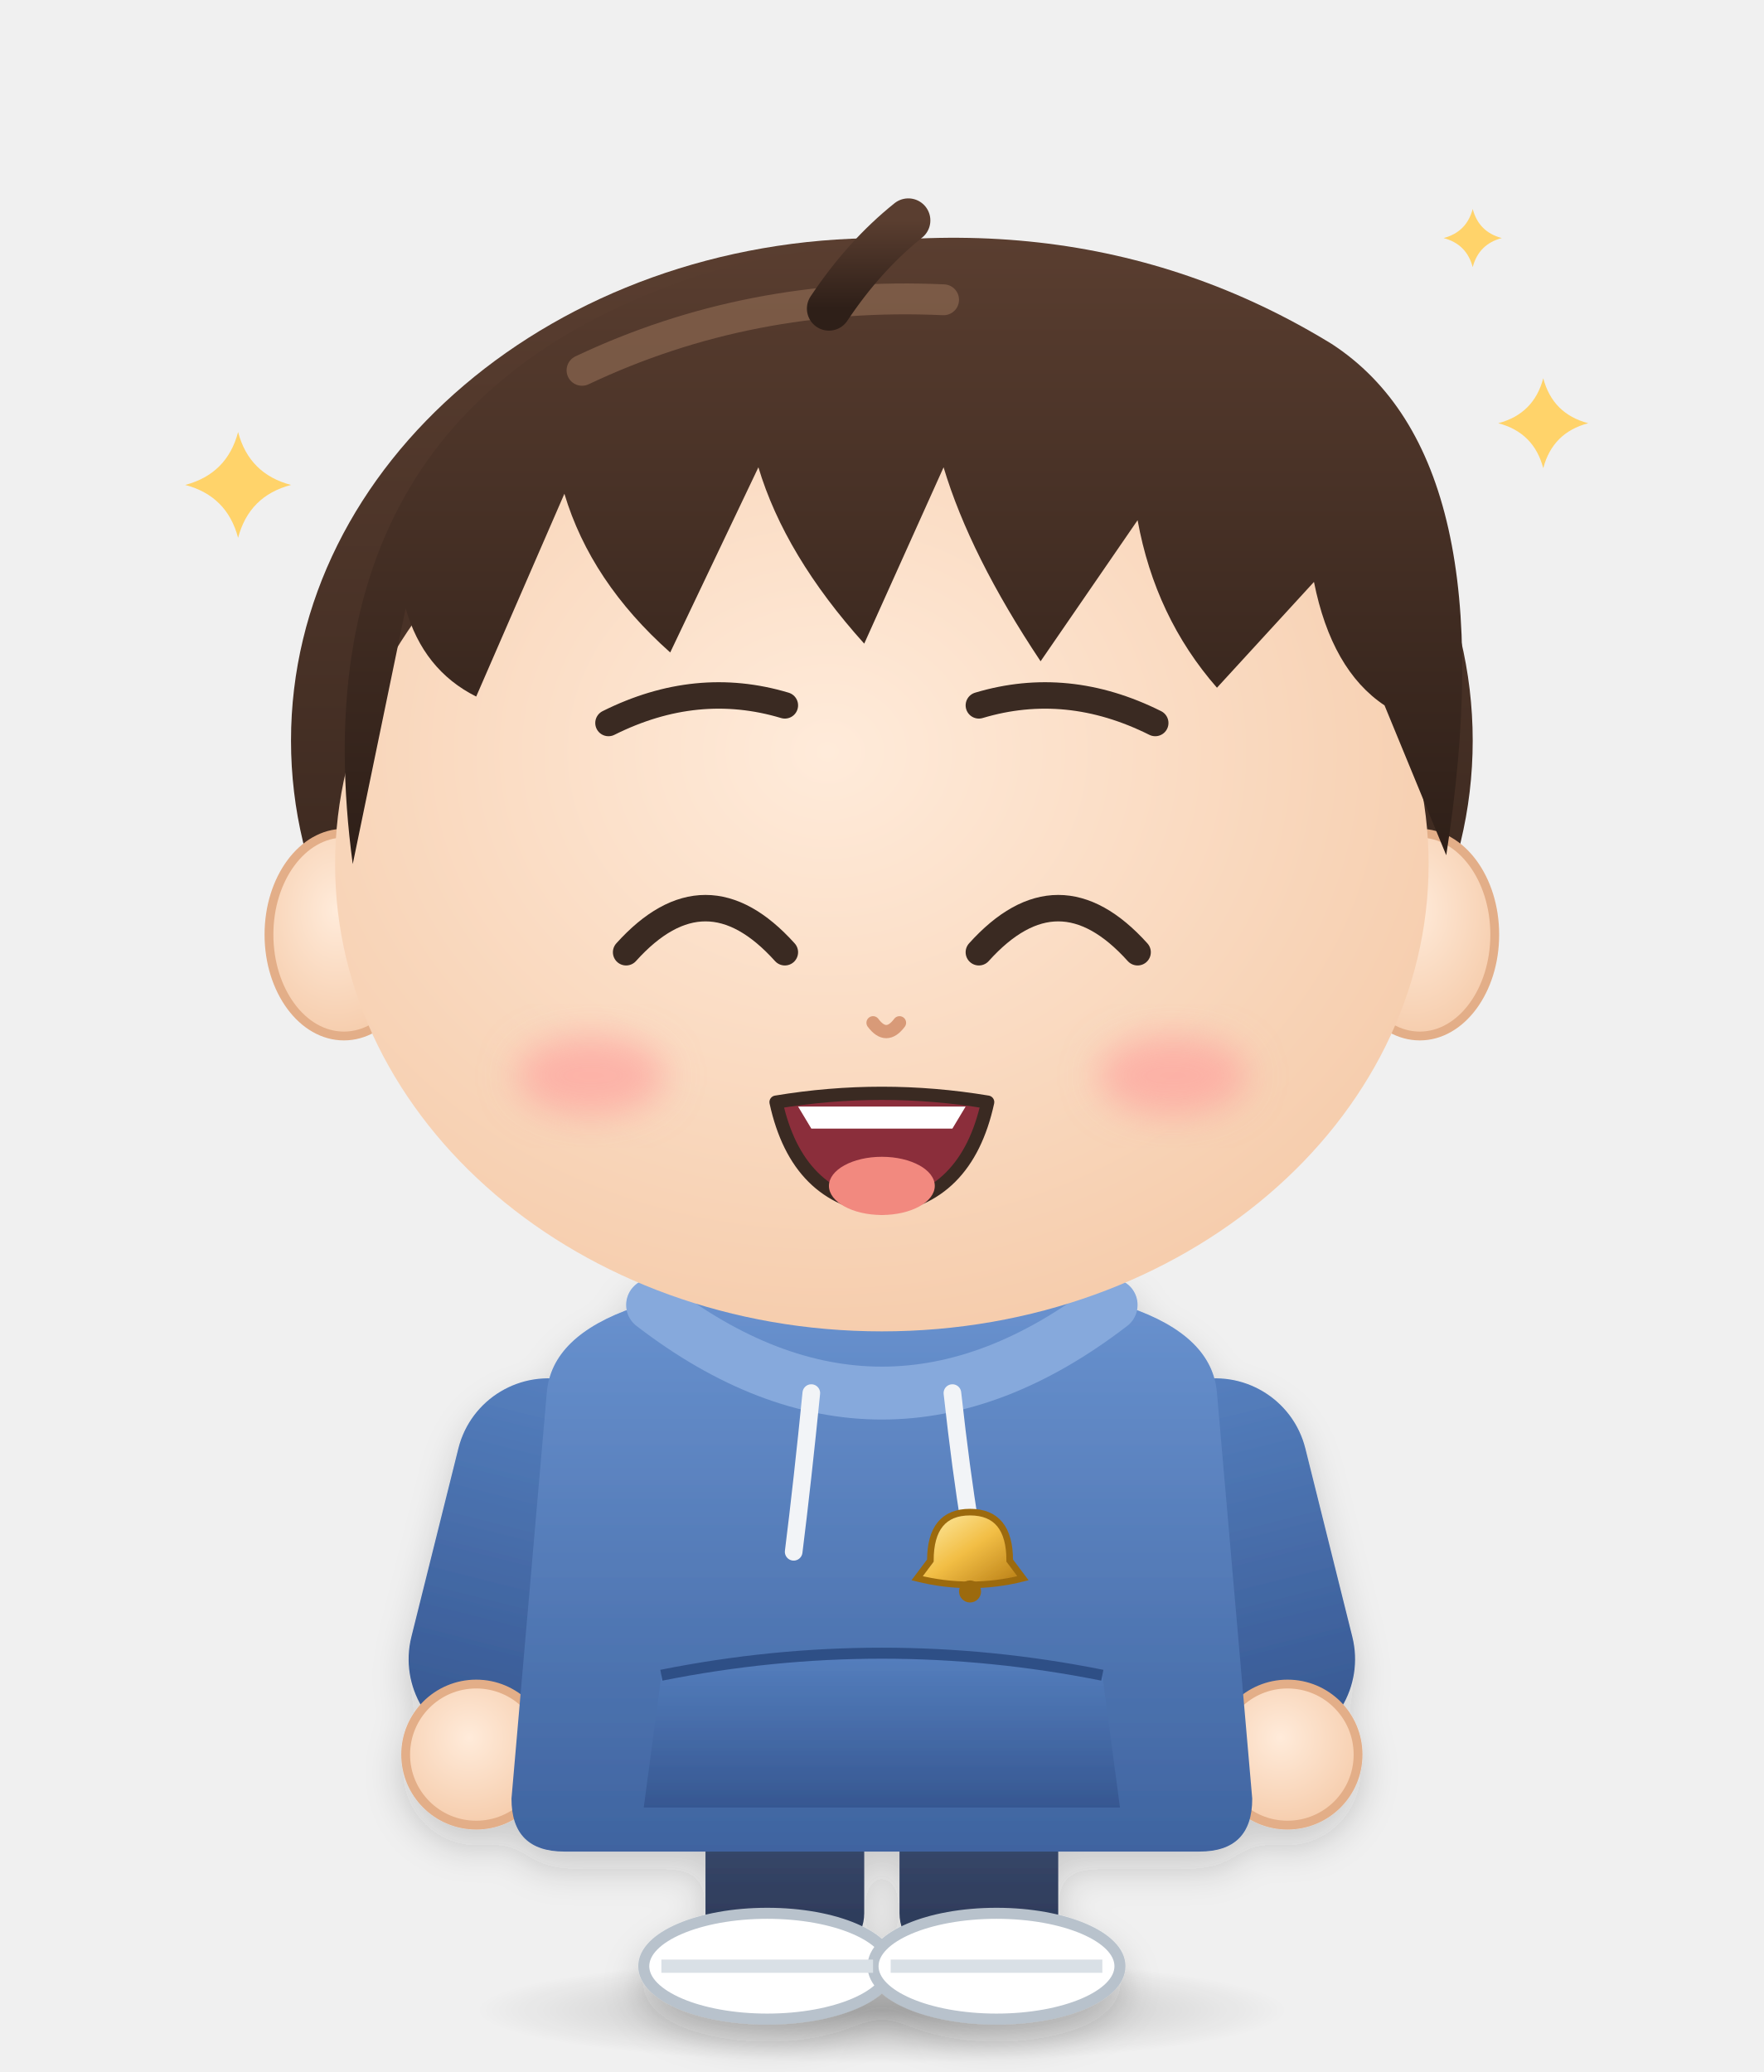
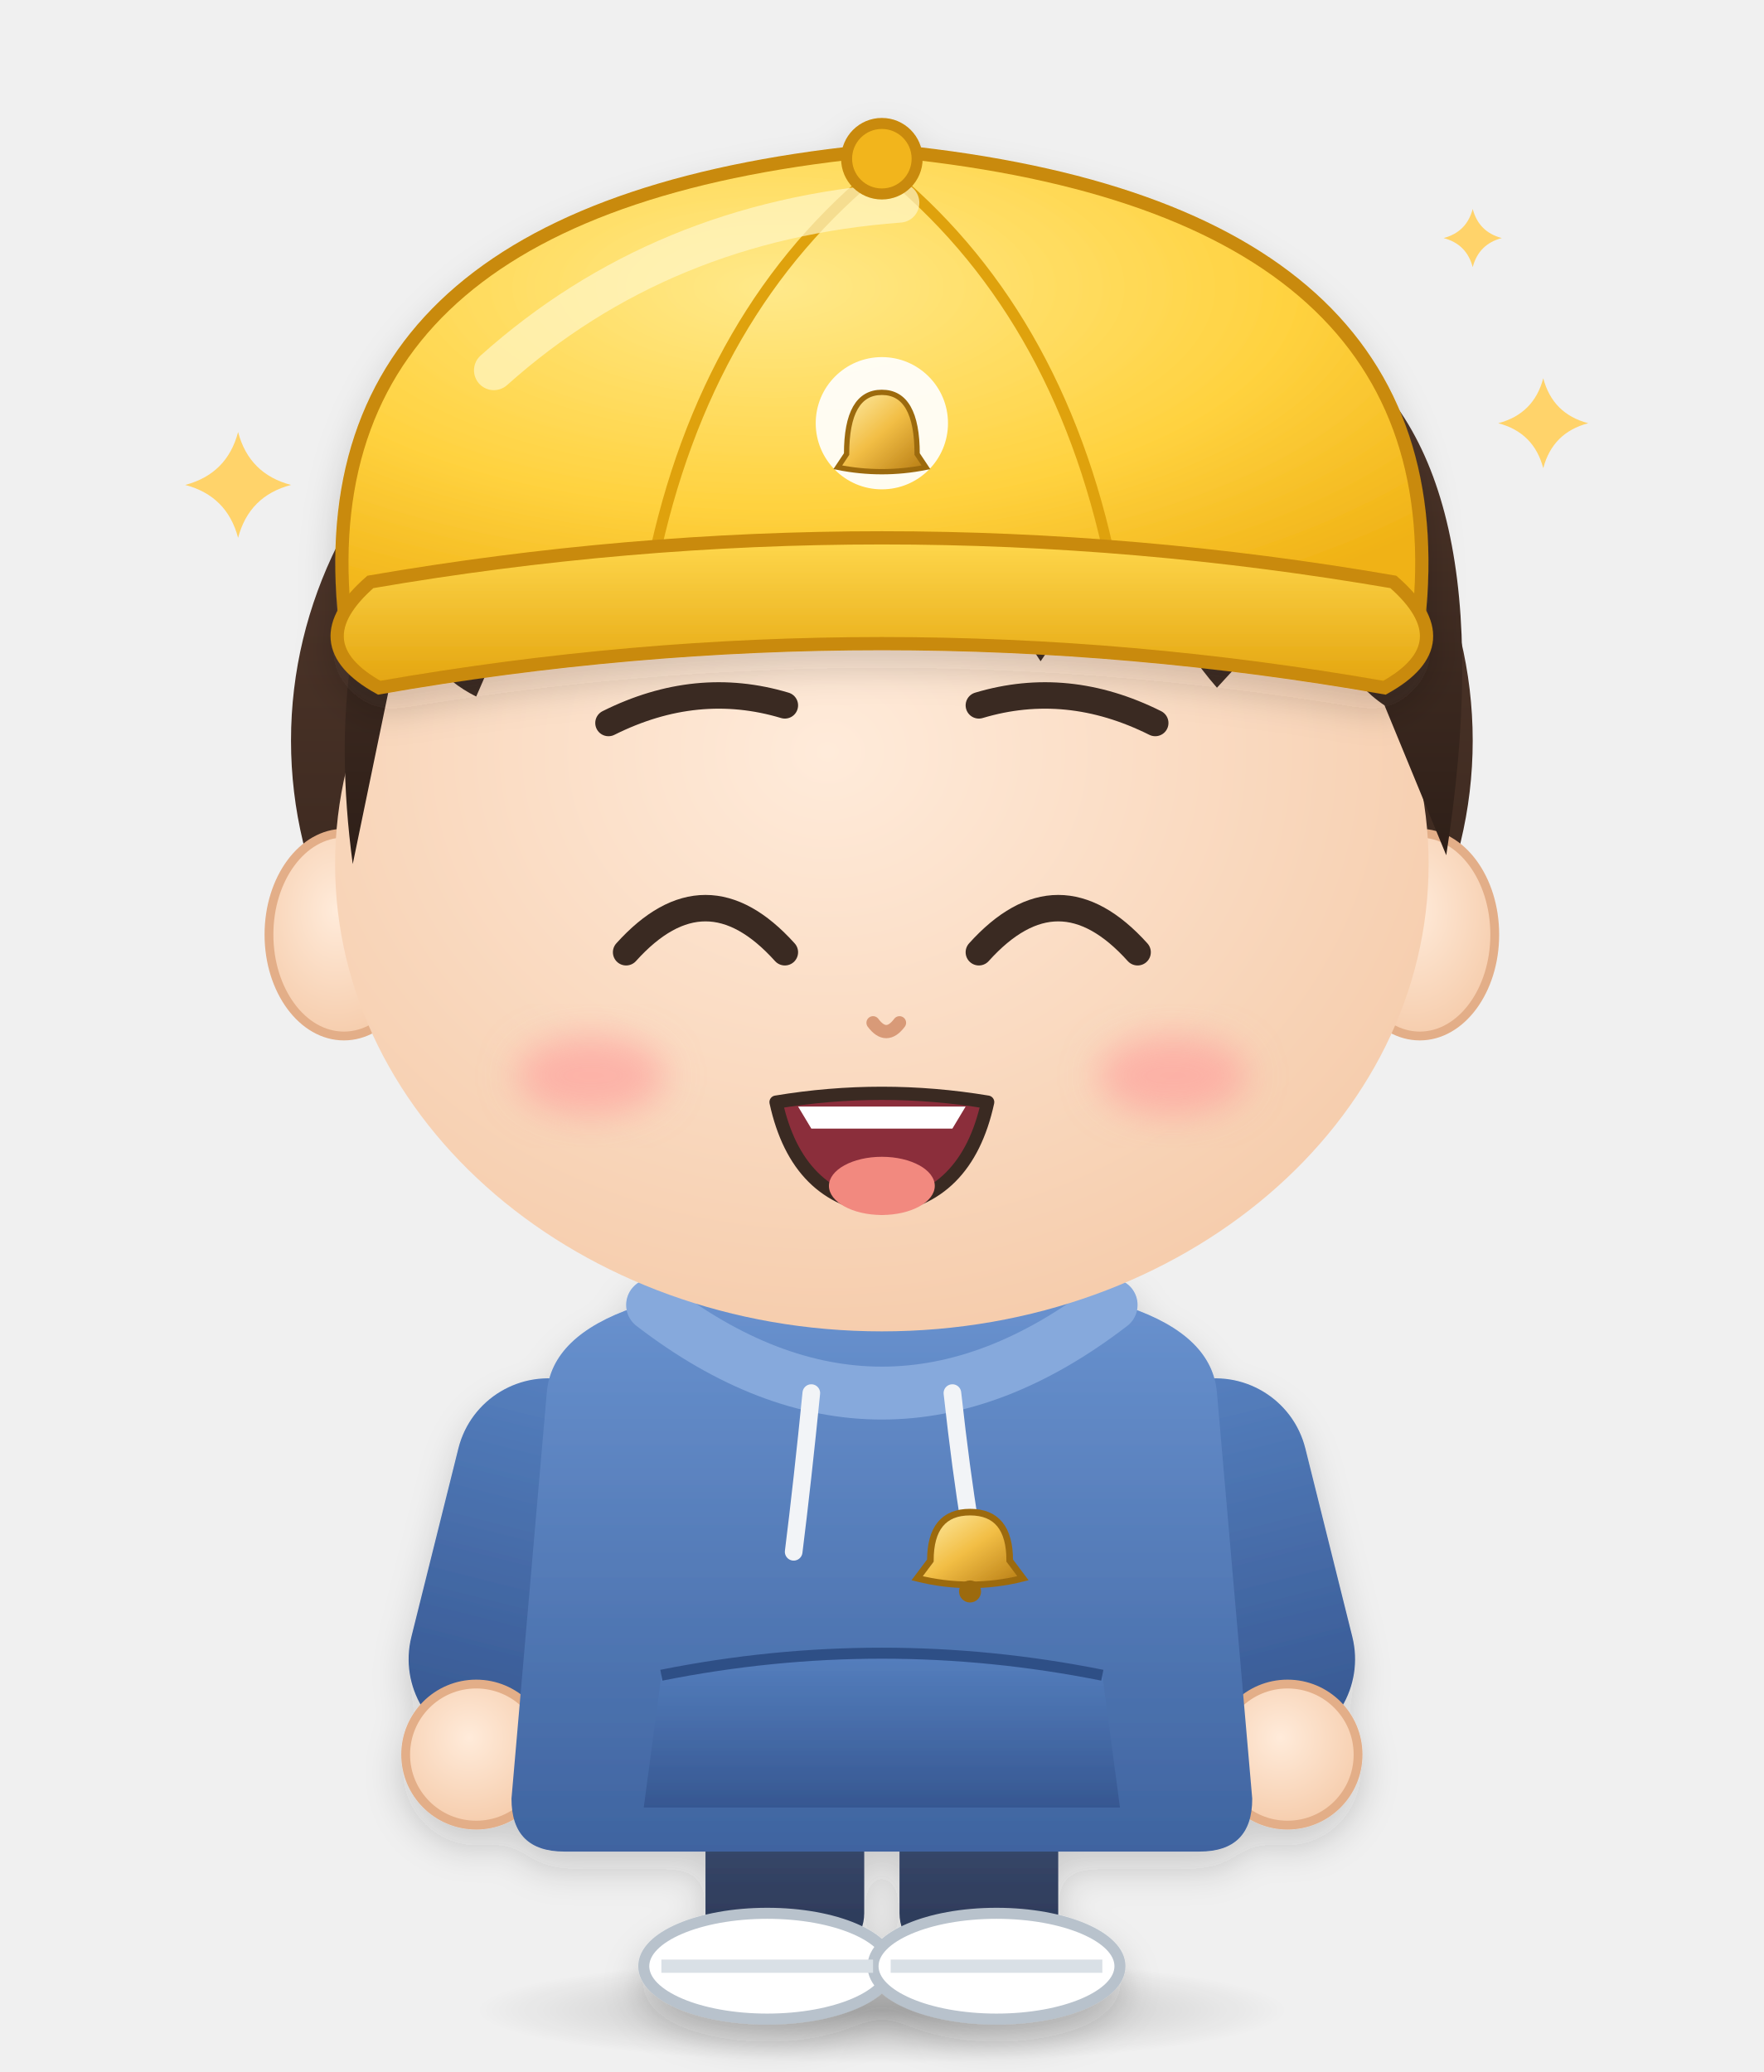
<svg xmlns="http://www.w3.org/2000/svg" viewBox="0 0 400 470" width="400" height="470">
  <defs>
    <radialGradient id="skin" cx="0.45" cy="0.38" r="0.75">
      <stop offset="0" stop-color="#FFEBDA" />
      <stop offset="1" stop-color="#F4C7A4" />
    </radialGradient>
    <linearGradient id="hair" x1="0" y1="0" x2="0" y2="1">
      <stop offset="0" stop-color="#5A3E30" />
      <stop offset="1" stop-color="#2E1F18" />
+     </linearGradient>
+     <radialGradient id="cap" cx="0.4" cy="0.3" r="0.8">
+       <stop offset="0" stop-color="#FFE98A" />
+       <stop offset="0.6" stop-color="#FFD23F" />
+       <stop offset="1" stop-color="#F0B215" />
+     </radialGradient>
+     <linearGradient id="brim" x1="0" y1="0" x2="0" y2="1">
+       <stop offset="0" stop-color="#FFD84D" />
+       <stop offset="1" stop-color="#E3A40E" />
    </linearGradient>
    <linearGradient id="hoodie" x1="0" y1="0" x2="0" y2="1">
      <stop offset="0" stop-color="#6A93D0" />
      <stop offset="1" stop-color="#3F64A0" />
    </linearGradient>
    <linearGradient id="hoodieDark" x1="0" y1="0" x2="0" y2="1">
      <stop offset="0" stop-color="#557FBE" />
      <stop offset="1" stop-color="#365791" />
    </linearGradient>
    <linearGradient id="jeans" x1="0" y1="0" x2="0" y2="1">
      <stop offset="0" stop-color="#3B4C70" />
      <stop offset="1" stop-color="#2A3754" />
    </linearGradient>
    <radialGradient id="iris" cx="0.5" cy="0.35" r="0.7">
      <stop offset="0" stop-color="#7A5038" />
      <stop offset="1" stop-color="#2B1B14" />
    </radialGradient>
    <linearGradient id="gold" x1="0" y1="0" x2="1" y2="1">
      <stop offset="0" stop-color="#FFF1B0" />
      <stop offset="0.5" stop-color="#F2BE45" />
      <stop offset="1" stop-color="#B57A12" />
    </linearGradient>
    <radialGradient id="ground" cx="0.5" cy="0.5" r="0.5">
      <stop offset="0" stop-color="#000" stop-opacity="0.25" />
      <stop offset="1" stop-color="#000" stop-opacity="0" />
    </radialGradient>
    <filter id="soft" x="-40%" y="-40%" width="180%" height="180%">
      <feGaussianBlur stdDeviation="4" />
    </filter>
    <filter id="shadow" x="-20%" y="-20%" width="140%" height="150%">
      <feDropShadow dx="0" dy="4" stdDeviation="4" flood-color="#2A2030" flood-opacity="0.18" />
    </filter>
  </defs>
  <ellipse cx="200" cy="456" rx="92" ry="12" fill="url(#ground)" />
  <g filter="url(#shadow)">
    <rect x="160" y="410" width="36" height="34" rx="10" fill="url(#jeans)" />
    <rect x="204" y="410" width="36" height="34" rx="10" fill="url(#jeans)" />
    <ellipse cx="174" cy="446" rx="28" ry="12" fill="#FFFFFF" stroke="#B8C2CC" stroke-width="2.5" />
    <ellipse cx="226" cy="446" rx="28" ry="12" fill="#FFFFFF" stroke="#B8C2CC" stroke-width="2.5" />
    <path d="M150 446 L198 446 M202 446 L250 446" stroke="#D9E0E6" stroke-width="3" />
    <rect x="98" y="312" width="42" height="86" rx="21" fill="url(#hoodieDark)" transform="rotate(14 119 355)" />
    <rect x="260" y="312" width="42" height="86" rx="21" fill="url(#hoodieDark)" transform="rotate(-14 281 355)" />
    <circle cx="108" cy="398" r="16" fill="url(#skin)" stroke="#E3AE88" stroke-width="2" />
    <circle cx="292" cy="398" r="16" fill="url(#skin)" stroke="#E3AE88" stroke-width="2" />
    <path d="M124 316 Q126 290 200 290 Q274 290 276 316 L284 408 Q284 420 272 420 L128 420 Q116 420 116 408 Z" fill="url(#hoodie)" />
    <path d="M150 380 Q200 370 250 380 L254 410 L146 410 Z" fill="url(#hoodieDark)" />
    <path d="M150 380 Q200 370 250 380" fill="none" stroke="#2F4F86" stroke-width="2.5" />
    <path d="M148 296 Q200 336 252 296" fill="none" stroke="#86A9DC" stroke-width="12" stroke-linecap="round" />
    <path d="M184 316 Q182 336 180 352" fill="none" stroke="#F2F4F7" stroke-width="4" stroke-linecap="round" />
    <path d="M216 316 Q218 334 220 346" fill="none" stroke="#F2F4F7" stroke-width="4" stroke-linecap="round" />
    <path d="M211 354 Q211 343 220 343 Q229 343 229 354 L232 358 Q220 361 208 358 Z" fill="url(#gold)" stroke="#9C6A10" stroke-width="1.5" />
    <circle cx="220" cy="361" r="2.5" fill="#9C6A10" />
  </g>
  <rect x="186" y="282" width="28" height="18" rx="6" fill="#EDB993" />
  <ellipse cx="200" cy="168" rx="134" ry="114" fill="url(#hair)" />
  <ellipse cx="78" cy="212" rx="17" ry="23" fill="url(#skin)" stroke="#E3AE88" stroke-width="2" />
  <ellipse cx="322" cy="212" rx="17" ry="23" fill="url(#skin)" stroke="#E3AE88" stroke-width="2" />
  <ellipse cx="200" cy="196" rx="124" ry="106" fill="url(#skin)" />
  <path d="M80 196 Q66 92 160 62 Q240 40 302 78 Q342 104 328 194 L314 160 Q302 152 298 132            L276 156 Q262 140 258 118 L236 150 Q220 126 214 106 L196 146 Q178 126 172 106            L152 148 Q134 132 128 112 L108 158 Q96 152 92 138 Z" fill="url(#hair)" />
-   <path d="M132 84 Q170 66 214 68" fill="none" stroke="#8A6650" stroke-width="7" stroke-linecap="round" opacity="0.7" />
-   <path d="M188 70 Q196 58 206 50" fill="none" stroke="url(#hair)" stroke-width="10" stroke-linecap="round" />
+   <g filter="url(#shadow)">
+     <path d="M78 138 Q70 46 200 34 Q330 46 322 138 Q200 118 78 138 Z" fill="url(#cap)" stroke="#C98A0A" stroke-width="3" />
+     <path d="M200 38 Q160 70 148 128 M200 38 Q240 70 252 128" fill="none" stroke="#DFA20F" stroke-width="2.5" />
+     <path d="M112 84 Q150 50 204 46" fill="none" stroke="#FFF6C8" stroke-width="9" stroke-linecap="round" opacity="0.7" />
+     <circle cx="200" cy="36" r="8" fill="#F2B51C" stroke="#C98A0A" stroke-width="2.5" />
+     <circle cx="200" cy="96" r="15" fill="#FFFFFF" opacity="0.92" />
+     <path d="M192 103 Q192 89 200 89 Q208 89 208 103 L210 106 Q200 108 190 106 Z" fill="url(#gold)" stroke="#9C6A10" stroke-width="1.2" />
+     <path d="M84 132 Q200 112 316 132 Q332 146 314 156 Q200 136 86 156 Q68 146 84 132 Z" fill="url(#brim)" stroke="#C98A0A" stroke-width="3" />
+   </g>
  <path d="M198 232 Q201 236 204 232" fill="none" stroke="#D89A78" stroke-width="3" stroke-linecap="round" />
  <ellipse cx="134" cy="244" rx="17" ry="9" fill="#FF9A9A" opacity="0.6" filter="url(#soft)" />
  <ellipse cx="266" cy="244" rx="17" ry="9" fill="#FF9A9A" opacity="0.6" filter="url(#soft)" />
  <path d="M0 -12 Q2.5 -2.5 12 0 Q2.5 2.5 0 12 Q-2.5 2.5 -12 0 Q-2.5 -2.5 0 -12 Z" fill="#FFD36A" transform="translate(54 110) scale(1.0)" />
  <path d="M0 -12 Q2.5 -2.5 12 0 Q2.5 2.5 0 12 Q-2.5 2.5 -12 0 Q-2.5 -2.5 0 -12 Z" fill="#FFD36A" transform="translate(350 96) scale(0.85)" />
  <path d="M0 -12 Q2.5 -2.5 12 0 Q2.5 2.5 0 12 Q-2.5 2.5 -12 0 Q-2.5 -2.5 0 -12 Z" fill="#FFD36A" transform="translate(334 54) scale(0.55)" />
  <path d="M138 164 Q158 154 178 160" fill="none" stroke="#3A2A22" stroke-width="6" stroke-linecap="round" stroke-linejoin="round" />
  <path d="M222 160 Q242 154 262 164" fill="none" stroke="#3A2A22" stroke-width="6" stroke-linecap="round" stroke-linejoin="round" />
  <path d="M142 216 Q160 196 178 216" fill="none" stroke="#3A2A22" stroke-width="6" stroke-linecap="round" stroke-linejoin="round" />
  <path d="M222 216 Q240 196 258 216" fill="none" stroke="#3A2A22" stroke-width="6" stroke-linecap="round" stroke-linejoin="round" />
  <path d="M176 250 Q200 246 224 250 Q219.2 272 200 274 Q180.8 272 176 250 Z" fill="#8B2E3B" stroke="#3A2A22" stroke-width="3" stroke-linejoin="round" />
  <ellipse cx="200" cy="269" rx="12.0" ry="6.6" fill="#F2897F" />
  <path d="M181 251 L219 251 L216 256 L184 256 Z" fill="#FFFFFF" />
</svg>
